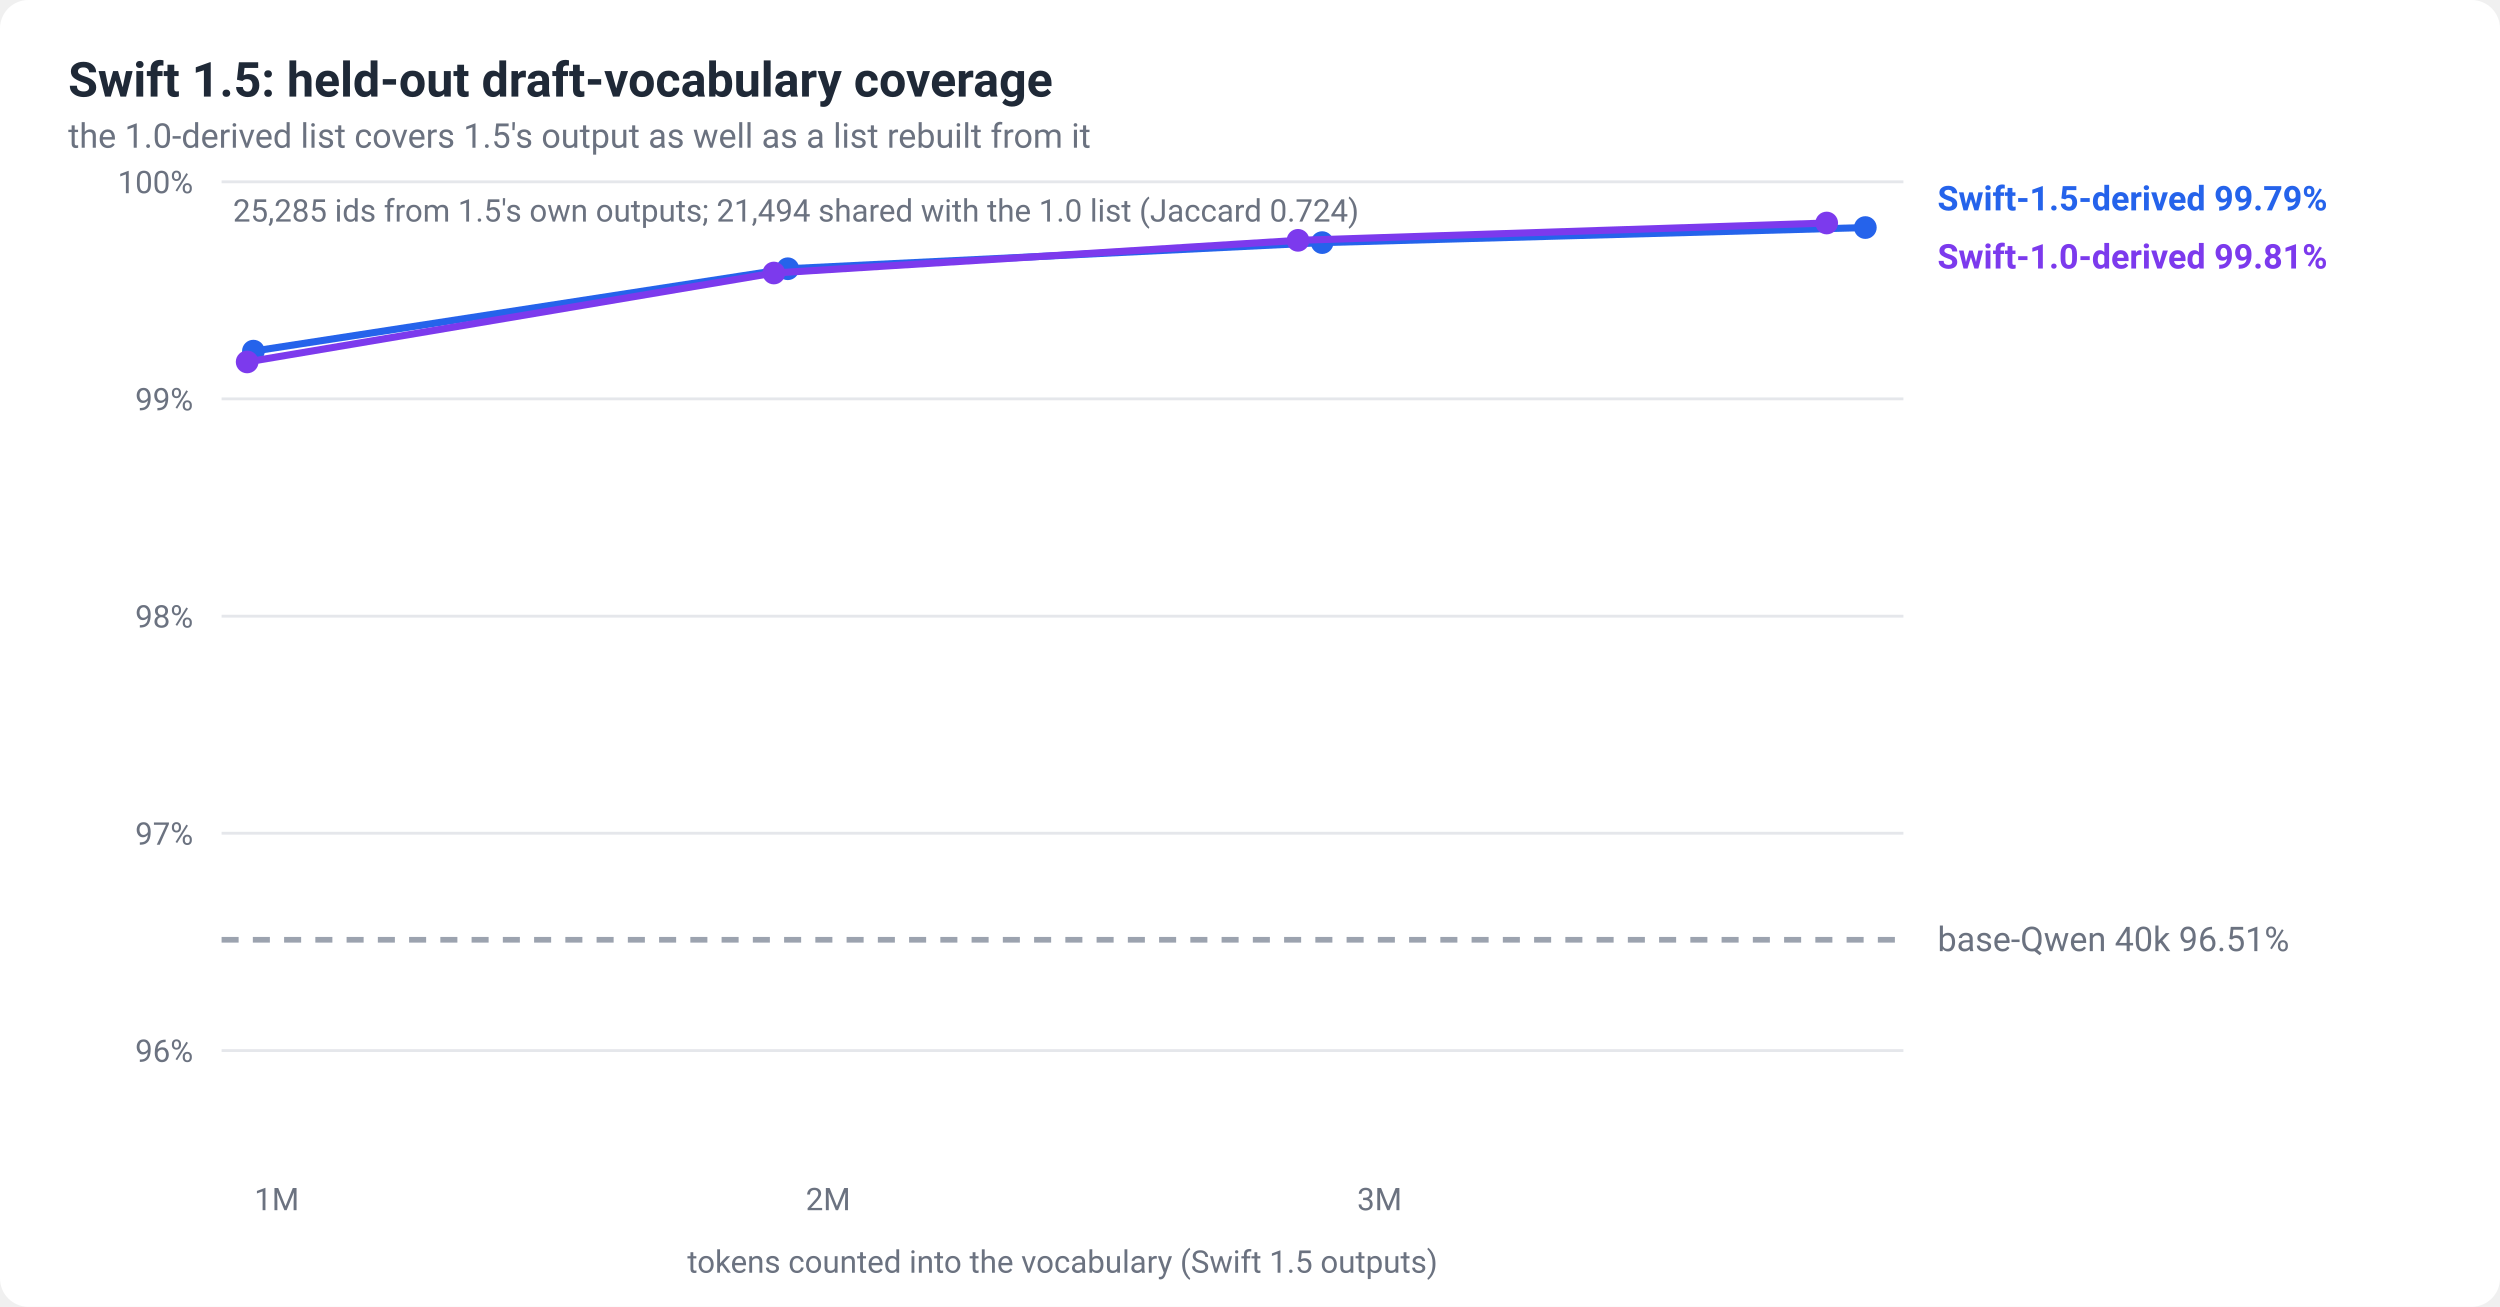
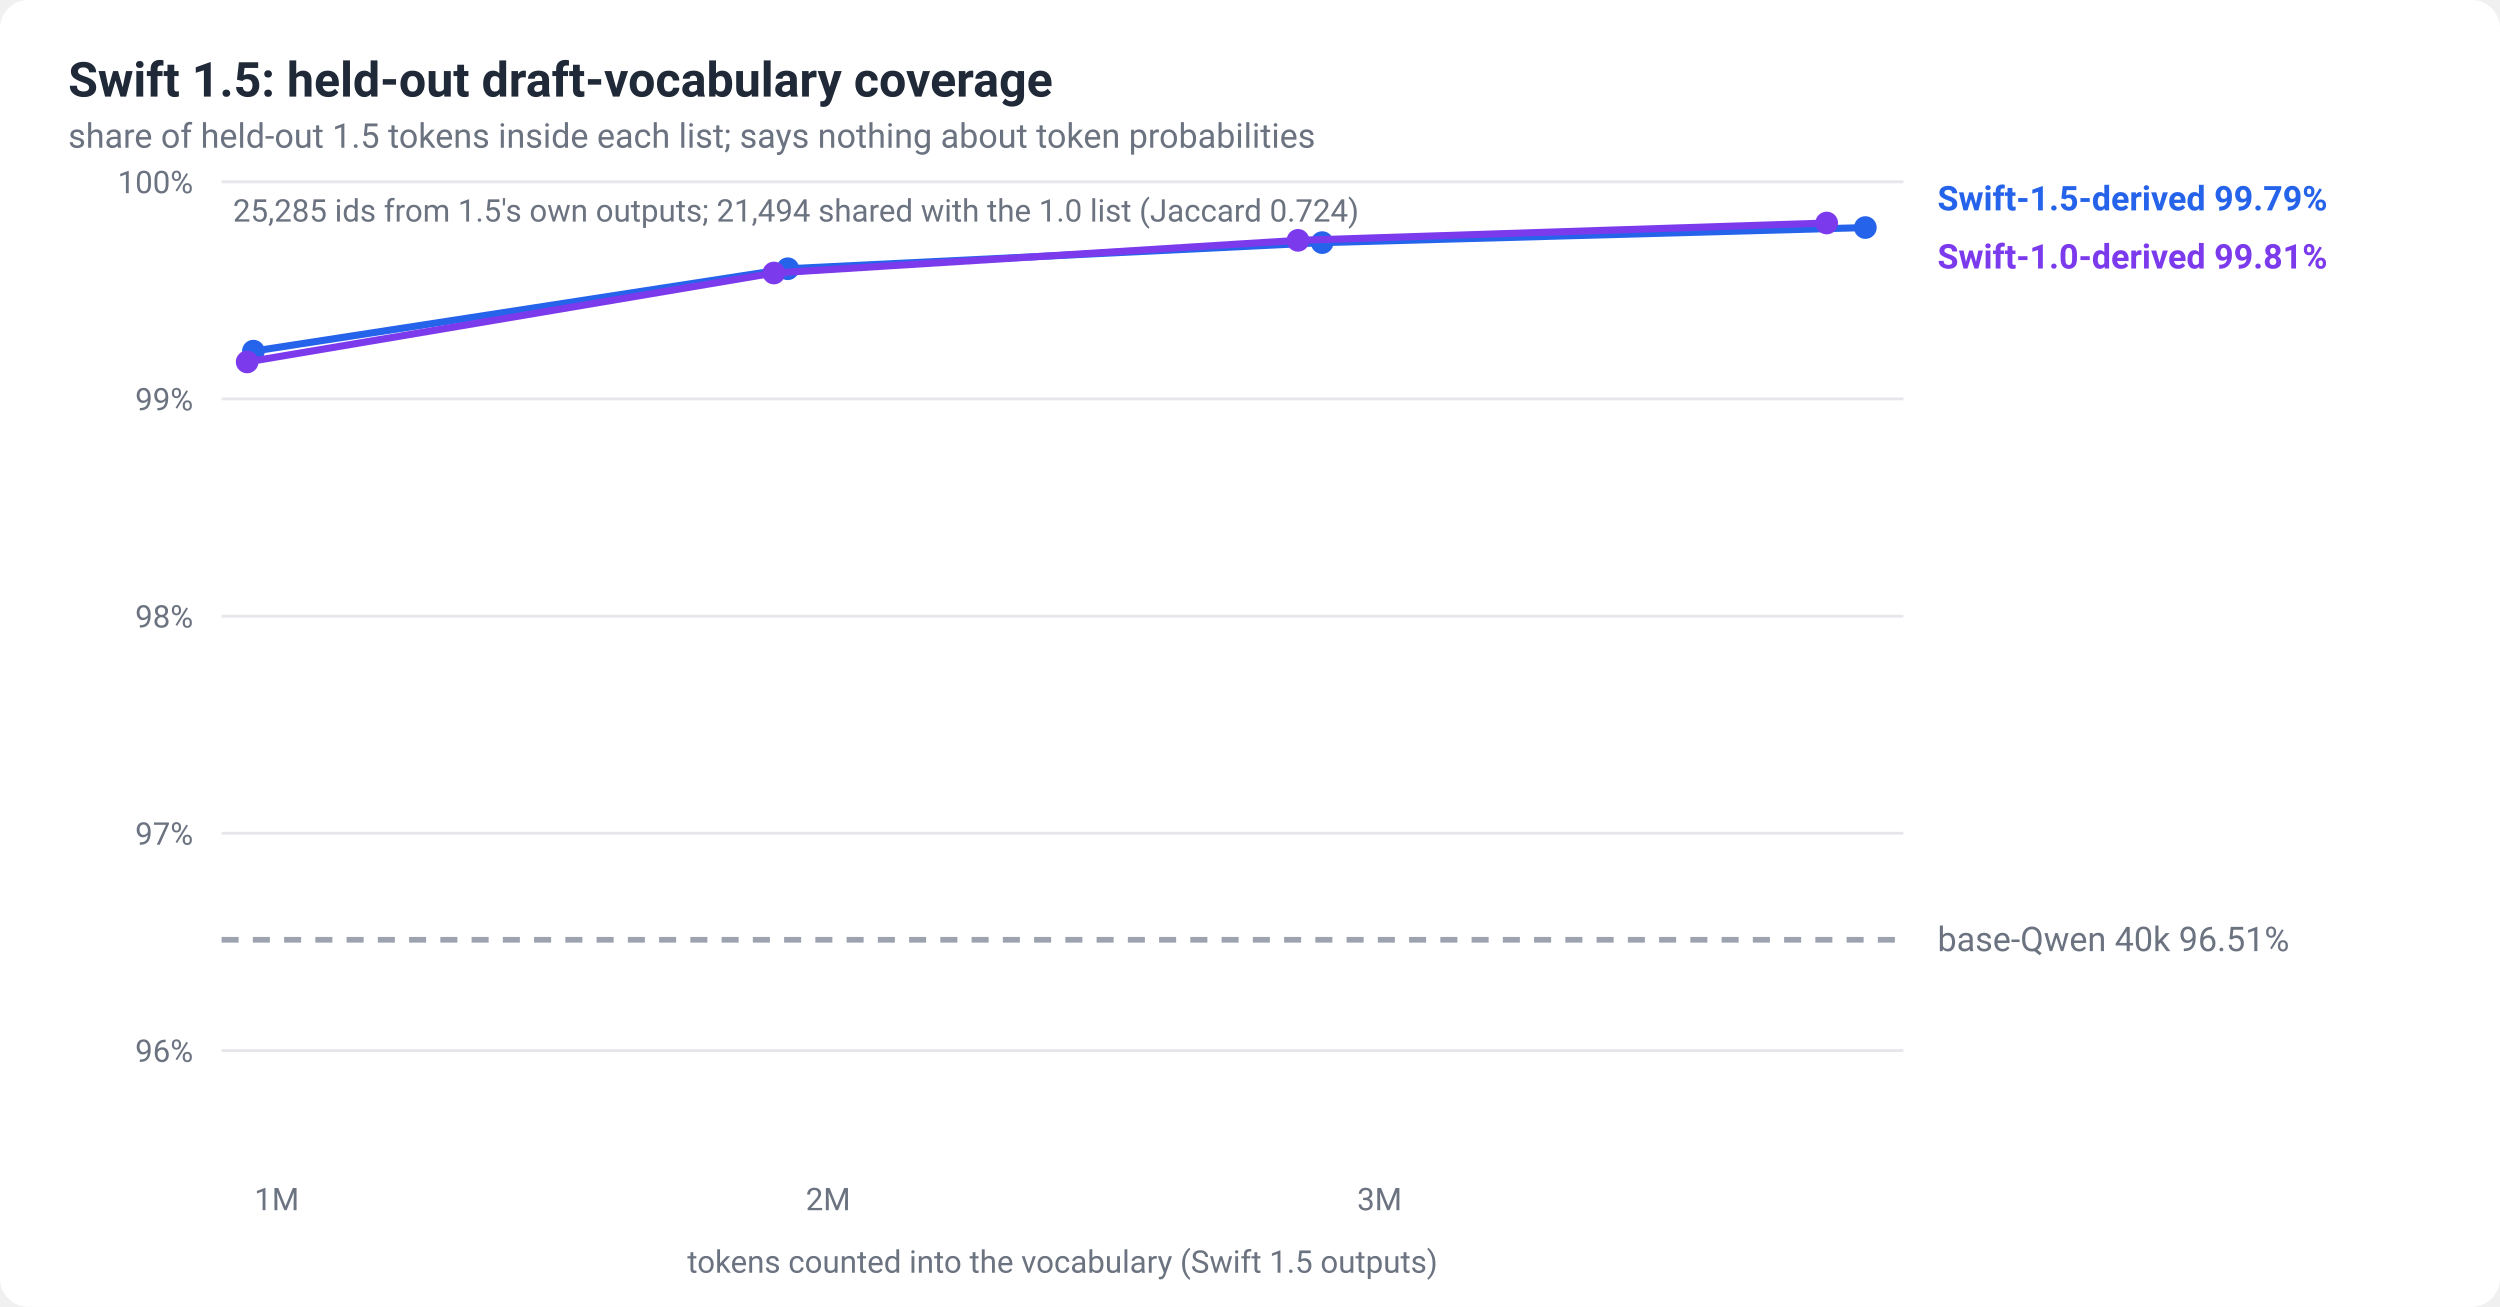
<svg xmlns="http://www.w3.org/2000/svg" width="880" height="460" viewBox="0 0 880 460" role="img">
  <rect width="880" height="460" rx="10" fill="#ffffff" />
  <text x="24" y="34" font-family="ui-sans-serif, system-ui, -apple-system, 'Segoe UI', Roboto, sans-serif" font-size="17" fill="#1f2937" text-anchor="start" font-weight="600">Swift 1.5: held-out draft-vocabulary coverage</text>
-   <text x="24" y="52" font-family="ui-sans-serif, system-ui, -apple-system, 'Segoe UI', Roboto, sans-serif" font-size="12" fill="#6b7280" text-anchor="start" font-weight="400">the 1.0-derived list covers 1.5's output as well as a list rebuilt from it</text>
+   <text x="24" y="52" font-family="ui-sans-serif, system-ui, -apple-system, 'Segoe UI', Roboto, sans-serif" font-size="12" fill="#6b7280" text-anchor="start" font-weight="400">share of held-out 1.5 tokens inside each list; says nothing about token probabilities</text>
  <line x1="78.0" y1="369.8" x2="670.0" y2="369.8" stroke="#e5e7eb" stroke-width="1" />
  <text x="68" y="373.778" font-family="ui-sans-serif, system-ui, -apple-system, 'Segoe UI', Roboto, sans-serif" font-size="11" fill="#6b7280" text-anchor="end" font-weight="400">96%</text>
  <line x1="78.0" y1="293.3" x2="670.0" y2="293.3" stroke="#e5e7eb" stroke-width="1" />
  <text x="68" y="297.333" font-family="ui-sans-serif, system-ui, -apple-system, 'Segoe UI', Roboto, sans-serif" font-size="11" fill="#6b7280" text-anchor="end" font-weight="400">97%</text>
  <line x1="78.0" y1="216.9" x2="670.0" y2="216.9" stroke="#e5e7eb" stroke-width="1" />
  <text x="68" y="220.889" font-family="ui-sans-serif, system-ui, -apple-system, 'Segoe UI', Roboto, sans-serif" font-size="11" fill="#6b7280" text-anchor="end" font-weight="400">98%</text>
  <line x1="78.0" y1="140.4" x2="670.0" y2="140.4" stroke="#e5e7eb" stroke-width="1" />
  <text x="68" y="144.444" font-family="ui-sans-serif, system-ui, -apple-system, 'Segoe UI', Roboto, sans-serif" font-size="11" fill="#6b7280" text-anchor="end" font-weight="400">99%</text>
  <line x1="78.0" y1="64.0" x2="670.0" y2="64.0" stroke="#e5e7eb" stroke-width="1" />
  <text x="68" y="68.0" font-family="ui-sans-serif, system-ui, -apple-system, 'Segoe UI', Roboto, sans-serif" font-size="11" fill="#6b7280" text-anchor="end" font-weight="400">100%</text>
  <text x="97.41" y="426" font-family="ui-sans-serif, system-ui, -apple-system, 'Segoe UI', Roboto, sans-serif" font-size="11" fill="#6b7280" text-anchor="middle" font-weight="400">1M</text>
  <text x="291.508" y="426" font-family="ui-sans-serif, system-ui, -apple-system, 'Segoe UI', Roboto, sans-serif" font-size="11" fill="#6b7280" text-anchor="middle" font-weight="400">2M</text>
  <text x="485.607" y="426" font-family="ui-sans-serif, system-ui, -apple-system, 'Segoe UI', Roboto, sans-serif" font-size="11" fill="#6b7280" text-anchor="middle" font-weight="400">3M</text>
  <text x="374.0" y="448" font-family="ui-sans-serif, system-ui, -apple-system, 'Segoe UI', Roboto, sans-serif" font-size="11" fill="#6b7280" text-anchor="middle" font-weight="400">tokens counted into the vocabulary (Swift 1.5 outputs)</text>
  <line x1="78.0" y1="330.8" x2="670.0" y2="330.8" stroke="#9ca3af" stroke-width="2" stroke-dasharray="6 5" />
  <text x="682" y="334.791" font-family="ui-sans-serif, system-ui, -apple-system, 'Segoe UI', Roboto, sans-serif" font-size="12" fill="#6b7280" text-anchor="start" font-weight="400">base-Qwen 40k  96.51%</text>
  <path d="M 89.2 123.6 L 277.3 94.6 L 465.4 85.4 L 656.6 80.1" fill="none" stroke="#2563eb" stroke-width="2.5" />
  <circle cx="89.2" cy="123.6" r="4" fill="#2563eb" />
  <circle cx="277.3" cy="94.6" r="4" fill="#2563eb" />
  <circle cx="465.4" cy="85.4" r="4" fill="#2563eb" />
  <circle cx="656.6" cy="80.1" r="4" fill="#2563eb" />
  <text x="682" y="74.053" font-family="ui-sans-serif, system-ui, -apple-system, 'Segoe UI', Roboto, sans-serif" font-size="12" fill="#2563eb" text-anchor="start" font-weight="600">Swift-1.5-derived  99.79%</text>
  <path d="M 87.0 127.4 L 272.4 96.1 L 456.9 84.6 L 643.0 78.5" fill="none" stroke="#7c3aed" stroke-width="2.5" />
  <circle cx="87.0" cy="127.4" r="4" fill="#7c3aed" />
  <circle cx="272.4" cy="96.1" r="4" fill="#7c3aed" />
  <circle cx="456.9" cy="84.6" r="4" fill="#7c3aed" />
  <circle cx="643.0" cy="78.5" r="4" fill="#7c3aed" />
  <text x="682" y="94.524" font-family="ui-sans-serif, system-ui, -apple-system, 'Segoe UI', Roboto, sans-serif" font-size="12" fill="#7c3aed" text-anchor="start" font-weight="600">Swift-1.0-derived  99.81%</text>
  <text x="82" y="78" font-family="ui-sans-serif, system-ui, -apple-system, 'Segoe UI', Roboto, sans-serif" font-size="11" fill="#6b7280" text-anchor="start" font-weight="400">25,285 ids from 1.5's own outputs; 21,494 shared with the 1.0 list (Jaccard 0.724)</text>
</svg>
